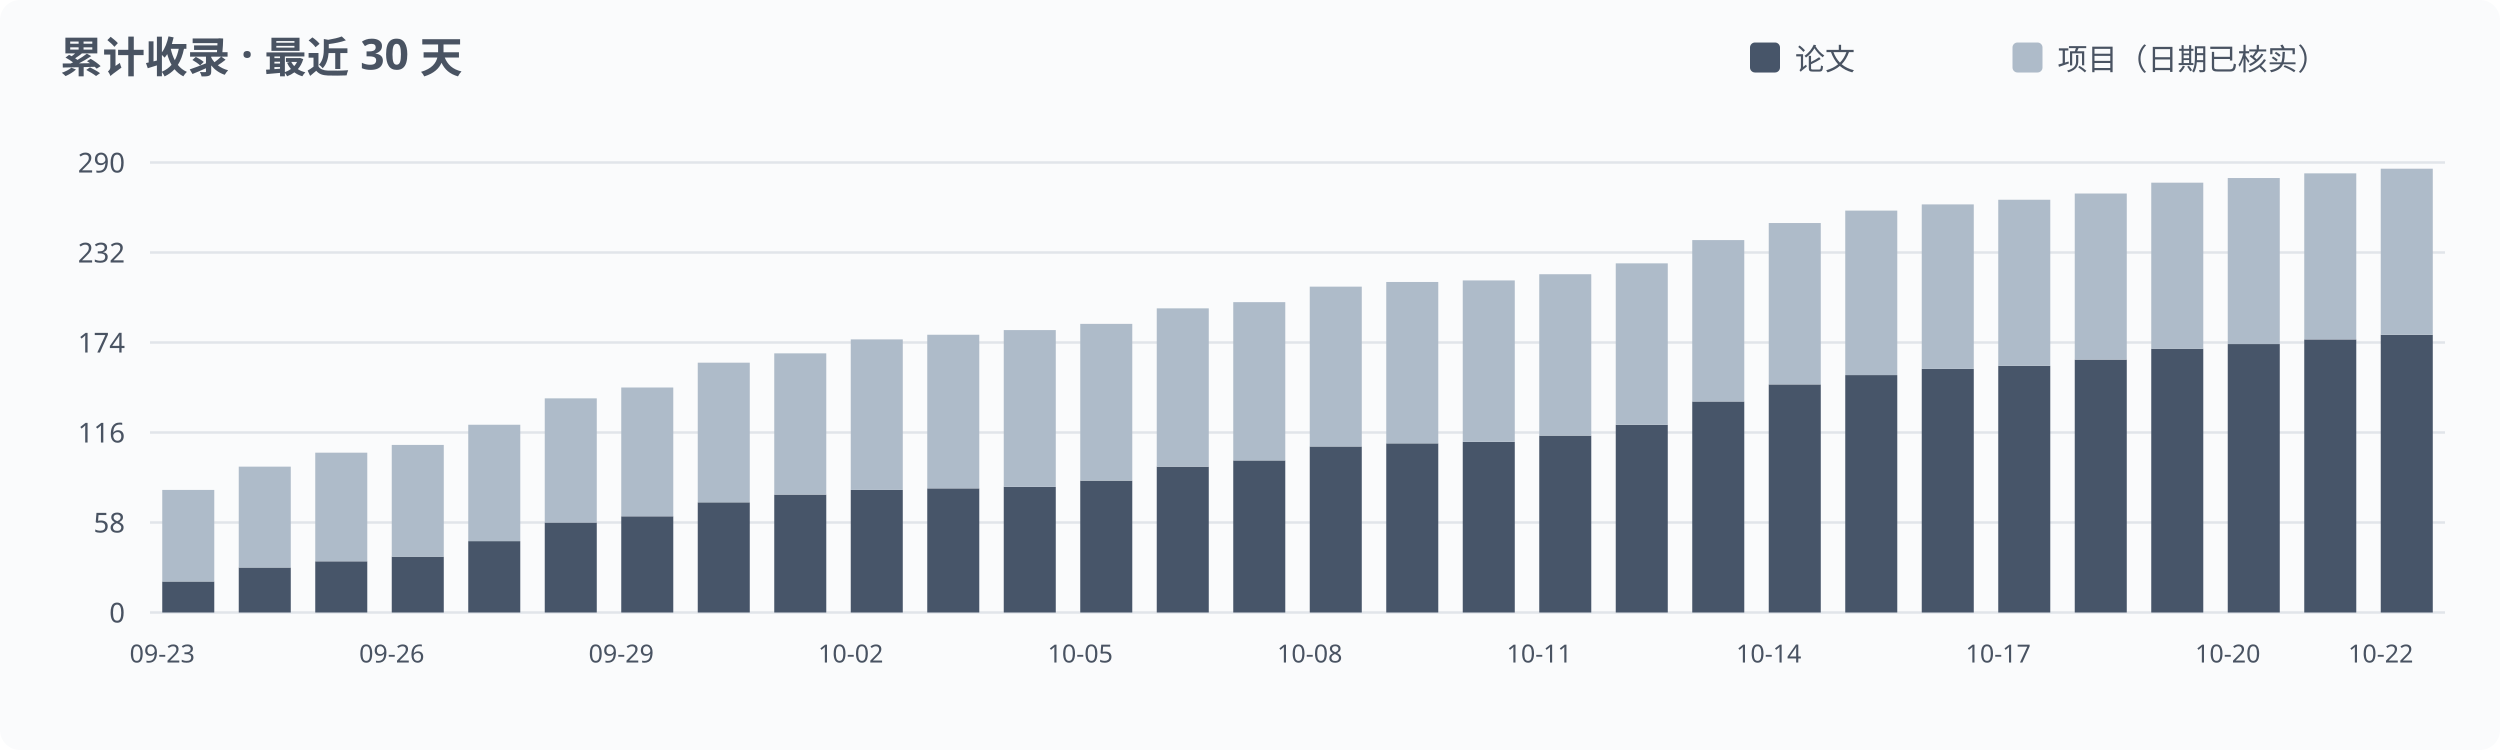
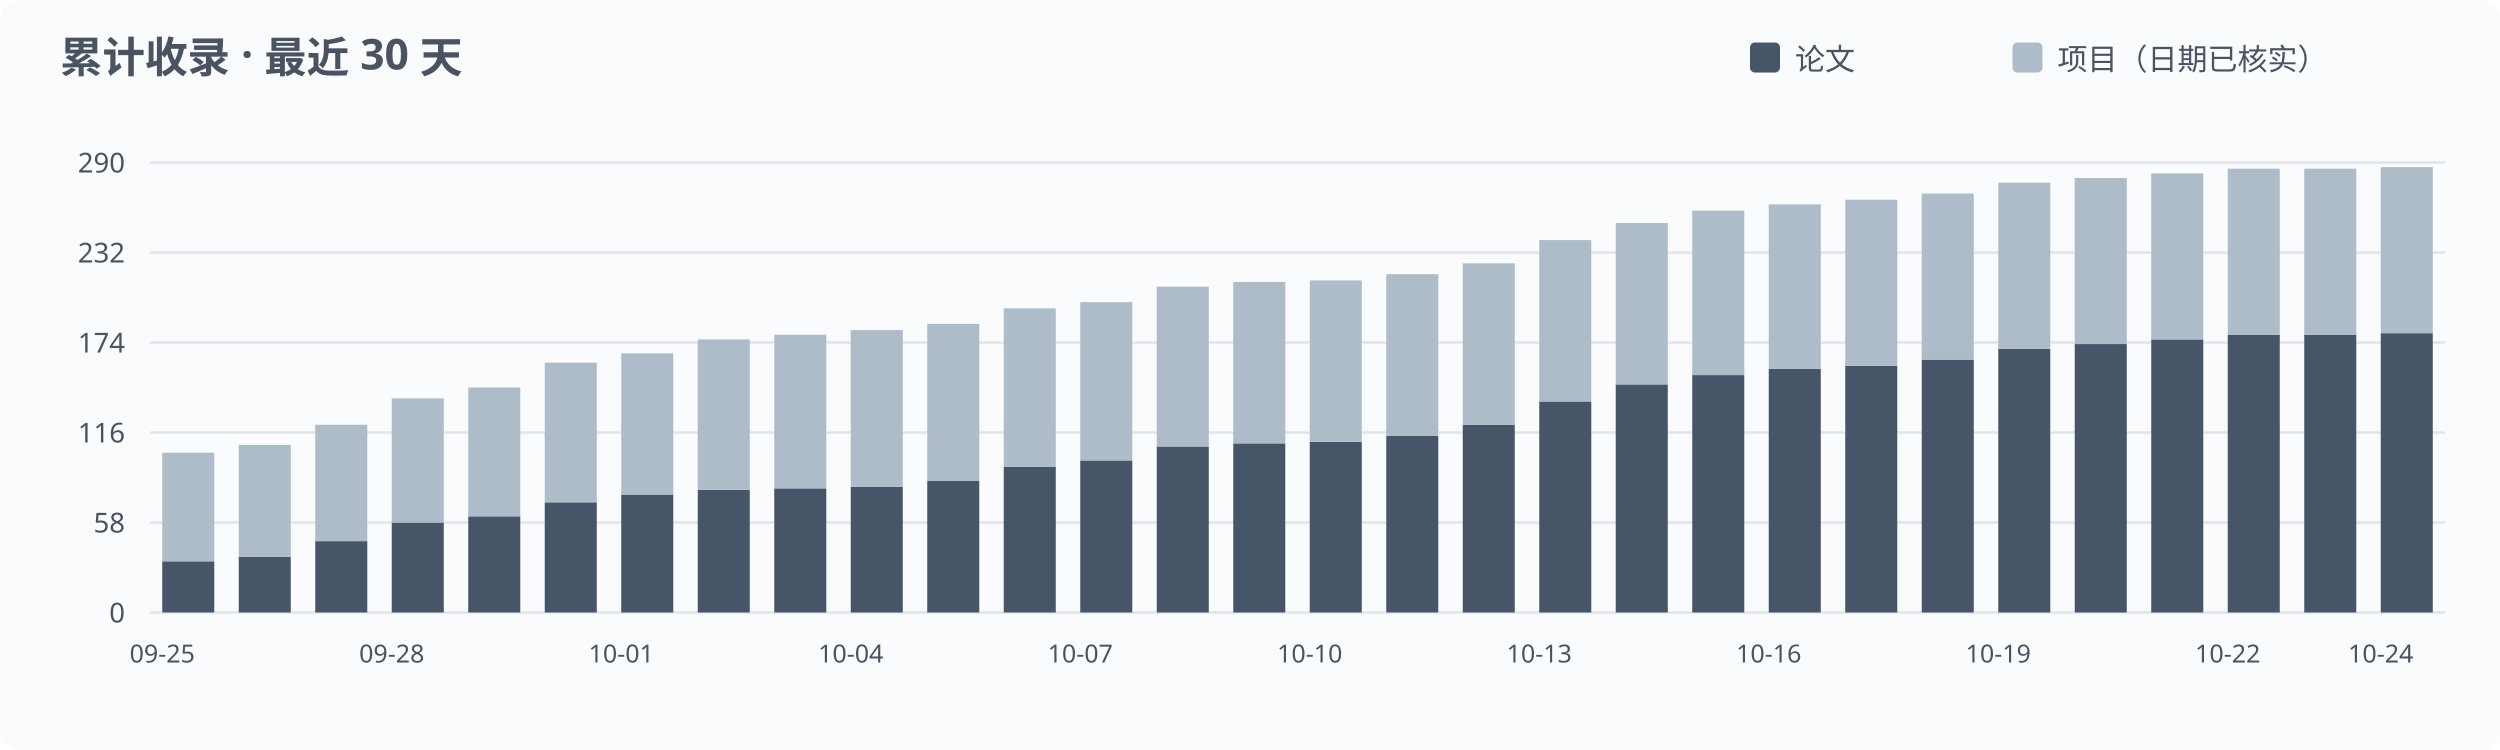
<svg xmlns="http://www.w3.org/2000/svg" width="1000" height="300" viewBox="0 0 1000 300" role="img" aria-labelledby="title desc">
  <rect width="100%" height="100%" rx="8" fill="#fafbfc" />
  <g font-family="system-ui,sans-serif" fill="#495362">
    <text x="24" y="29" font-size="17" font-weight="600">累计收录 · 最近 30 天</text>
    <rect x="700" y="17" width="12" height="12" rx="2" fill="#475569" />
    <text x="718" y="28" font-size="12">论文</text>
    <rect x="805" y="17" width="12" height="12" rx="2" fill="#aebbc9" />
    <text x="823" y="28" font-size="12">项目（日期已核实）</text>
    <path d="M60 245.0H978" stroke="#e1e5ea" />
    <text x="50" y="249.0" text-anchor="end" font-size="11">0</text>
    <path d="M60 209.0H978" stroke="#e1e5ea" />
    <text x="50" y="213.0" text-anchor="end" font-size="11">58</text>
    <path d="M60 173.0H978" stroke="#e1e5ea" />
    <text x="50" y="177.0" text-anchor="end" font-size="11">116</text>
    <path d="M60 137.0H978" stroke="#e1e5ea" />
    <text x="50" y="141.0" text-anchor="end" font-size="11">174</text>
    <path d="M60 101.0H978" stroke="#e1e5ea" />
    <text x="50" y="105.0" text-anchor="end" font-size="11">232</text>
    <path d="M60 65.0H978" stroke="#e1e5ea" />
    <text x="50" y="69.0" text-anchor="end" font-size="11">290</text>
-     <rect x="64.90" y="232.59" width="20.81" height="12.41" fill="#475569" />
-     <rect x="64.90" y="195.97" width="20.81" height="36.62" fill="#aebbc9" />
-     <text x="64.90" y="265" text-anchor="middle" font-size="10">09-23</text>
-     <rect x="95.50" y="227.00" width="20.81" height="18.00" fill="#475569" />
-     <rect x="95.50" y="186.66" width="20.81" height="40.34" fill="#aebbc9" />
-     <rect x="126.10" y="224.52" width="20.81" height="20.48" fill="#475569" />
-     <rect x="126.10" y="181.07" width="20.81" height="43.45" fill="#aebbc9" />
-     <rect x="156.70" y="222.66" width="20.81" height="22.34" fill="#475569" />
-     <rect x="156.70" y="177.97" width="20.81" height="44.69" fill="#aebbc9" />
-     <text x="156.70" y="265" text-anchor="middle" font-size="10">09-26</text>
-     <rect x="187.30" y="216.45" width="20.81" height="28.55" fill="#475569" />
-     <rect x="187.30" y="169.90" width="20.81" height="46.55" fill="#aebbc9" />
-     <rect x="217.90" y="209.00" width="20.81" height="36.00" fill="#475569" />
-     <rect x="217.90" y="159.34" width="20.81" height="49.66" fill="#aebbc9" />
-     <rect x="248.50" y="206.52" width="20.81" height="38.48" fill="#475569" />
-     <rect x="248.50" y="155.00" width="20.81" height="51.52" fill="#aebbc9" />
-     <text x="248.50" y="265" text-anchor="middle" font-size="10">09-29</text>
-     <rect x="279.10" y="200.93" width="20.81" height="44.07" fill="#475569" />
-     <rect x="279.10" y="145.07" width="20.81" height="55.86" fill="#aebbc9" />
-     <rect x="309.70" y="197.83" width="20.81" height="47.17" fill="#475569" />
-     <rect x="309.70" y="141.34" width="20.81" height="56.48" fill="#aebbc9" />
-     <rect x="340.30" y="195.97" width="20.81" height="49.03" fill="#475569" />
-     <rect x="340.30" y="135.76" width="20.81" height="60.21" fill="#aebbc9" />
-     <text x="340.30" y="265" text-anchor="middle" font-size="10">10-02</text>
-     <rect x="370.90" y="195.34" width="20.81" height="49.66" fill="#475569" />
-     <rect x="370.90" y="133.90" width="20.81" height="61.45" fill="#aebbc9" />
-     <rect x="401.50" y="194.72" width="20.81" height="50.28" fill="#475569" />
-     <rect x="401.50" y="132.03" width="20.81" height="62.69" fill="#aebbc9" />
-     <rect x="432.10" y="192.24" width="20.81" height="52.76" fill="#475569" />
-     <rect x="432.10" y="129.55" width="20.81" height="62.69" fill="#aebbc9" />
-     <text x="432.10" y="265" text-anchor="middle" font-size="10">10-05</text>
-     <rect x="462.70" y="186.66" width="20.81" height="58.34" fill="#475569" />
-     <rect x="462.70" y="123.34" width="20.81" height="63.31" fill="#aebbc9" />
-     <rect x="493.30" y="184.17" width="20.81" height="60.83" fill="#475569" />
-     <rect x="493.30" y="120.86" width="20.81" height="63.31" fill="#aebbc9" />
-     <rect x="523.90" y="178.59" width="20.81" height="66.41" fill="#475569" />
-     <rect x="523.90" y="114.66" width="20.81" height="63.93" fill="#aebbc9" />
-     <text x="523.90" y="265" text-anchor="middle" font-size="10">10-08</text>
-     <rect x="554.50" y="177.34" width="20.81" height="67.66" fill="#475569" />
-     <rect x="554.50" y="112.79" width="20.81" height="64.55" fill="#aebbc9" />
-     <rect x="585.10" y="176.72" width="20.81" height="68.28" fill="#475569" />
-     <rect x="585.10" y="112.17" width="20.81" height="64.55" fill="#aebbc9" />
-     <rect x="615.70" y="174.24" width="20.81" height="70.76" fill="#475569" />
-     <rect x="615.70" y="109.69" width="20.81" height="64.55" fill="#aebbc9" />
-     <text x="615.70" y="265" text-anchor="middle" font-size="10">10-11</text>
-     <rect x="646.30" y="169.90" width="20.81" height="75.10" fill="#475569" />
-     <rect x="646.30" y="105.34" width="20.81" height="64.55" fill="#aebbc9" />
-     <rect x="676.90" y="160.59" width="20.81" height="84.41" fill="#475569" />
-     <rect x="676.90" y="96.03" width="20.81" height="64.55" fill="#aebbc9" />
-     <rect x="707.50" y="153.76" width="20.81" height="91.24" fill="#475569" />
-     <rect x="707.50" y="89.21" width="20.81" height="64.55" fill="#aebbc9" />
-     <text x="707.50" y="265" text-anchor="middle" font-size="10">10-14</text>
-     <rect x="738.10" y="150.03" width="20.81" height="94.97" fill="#475569" />
-     <rect x="738.10" y="84.24" width="20.81" height="65.79" fill="#aebbc9" />
-     <rect x="768.70" y="147.55" width="20.81" height="97.45" fill="#475569" />
-     <rect x="768.70" y="81.76" width="20.81" height="65.79" fill="#aebbc9" />
-     <rect x="799.30" y="146.31" width="20.81" height="98.69" fill="#475569" />
-     <rect x="799.30" y="79.90" width="20.81" height="66.41" fill="#aebbc9" />
-     <text x="799.30" y="265" text-anchor="middle" font-size="10">10-17</text>
-     <rect x="829.90" y="143.83" width="20.81" height="101.17" fill="#475569" />
-     <rect x="829.90" y="77.41" width="20.81" height="66.41" fill="#aebbc9" />
-     <rect x="860.50" y="139.48" width="20.81" height="105.52" fill="#475569" />
-     <rect x="860.50" y="73.07" width="20.81" height="66.41" fill="#aebbc9" />
-     <rect x="891.10" y="137.62" width="20.81" height="107.38" fill="#475569" />
-     <rect x="891.10" y="71.21" width="20.81" height="66.41" fill="#aebbc9" />
-     <text x="891.10" y="265" text-anchor="middle" font-size="10">10-20</text>
-     <rect x="921.70" y="135.76" width="20.81" height="109.24" fill="#475569" />
-     <rect x="921.70" y="69.34" width="20.81" height="66.41" fill="#aebbc9" />
-     <rect x="952.30" y="133.90" width="20.81" height="111.10" fill="#475569" />
-     <rect x="952.30" y="67.48" width="20.81" height="66.41" fill="#aebbc9" />
-     <text x="952.30" y="265" text-anchor="middle" font-size="10">10-22</text>
+     <rect x="64.90" y="224.52" width="20.81" height="20.48" fill="#475569" />
+     <rect x="64.90" y="181.07" width="20.81" height="43.45" fill="#aebbc9" />
+     <text x="64.90" y="265" text-anchor="middle" font-size="10">09-25</text>
+     <rect x="95.50" y="222.66" width="20.81" height="22.34" fill="#475569" />
+     <rect x="95.50" y="177.97" width="20.81" height="44.69" fill="#aebbc9" />
+     <rect x="126.10" y="216.45" width="20.81" height="28.55" fill="#475569" />
+     <rect x="126.10" y="169.90" width="20.81" height="46.55" fill="#aebbc9" />
+     <rect x="156.70" y="209.00" width="20.81" height="36.00" fill="#475569" />
+     <rect x="156.70" y="159.34" width="20.81" height="49.66" fill="#aebbc9" />
+     <text x="156.70" y="265" text-anchor="middle" font-size="10">09-28</text>
+     <rect x="187.30" y="206.52" width="20.81" height="38.48" fill="#475569" />
+     <rect x="187.30" y="155.00" width="20.81" height="51.52" fill="#aebbc9" />
+     <rect x="217.90" y="200.93" width="20.81" height="44.07" fill="#475569" />
+     <rect x="217.90" y="145.07" width="20.81" height="55.86" fill="#aebbc9" />
+     <rect x="248.50" y="197.83" width="20.81" height="47.17" fill="#475569" />
+     <rect x="248.50" y="141.34" width="20.81" height="56.48" fill="#aebbc9" />
+     <text x="248.50" y="265" text-anchor="middle" font-size="10">10-01</text>
+     <rect x="279.10" y="195.97" width="20.81" height="49.03" fill="#475569" />
+     <rect x="279.10" y="135.76" width="20.81" height="60.21" fill="#aebbc9" />
+     <rect x="309.70" y="195.34" width="20.81" height="49.66" fill="#475569" />
+     <rect x="309.70" y="133.90" width="20.81" height="61.45" fill="#aebbc9" />
+     <rect x="340.30" y="194.72" width="20.81" height="50.28" fill="#475569" />
+     <rect x="340.30" y="132.03" width="20.81" height="62.69" fill="#aebbc9" />
+     <text x="340.30" y="265" text-anchor="middle" font-size="10">10-04</text>
+     <rect x="370.90" y="192.24" width="20.81" height="52.76" fill="#475569" />
+     <rect x="370.90" y="129.55" width="20.81" height="62.69" fill="#aebbc9" />
+     <rect x="401.50" y="186.66" width="20.81" height="58.34" fill="#475569" />
+     <rect x="401.50" y="123.34" width="20.81" height="63.31" fill="#aebbc9" />
+     <rect x="432.10" y="184.17" width="20.81" height="60.83" fill="#475569" />
+     <rect x="432.10" y="120.86" width="20.81" height="63.31" fill="#aebbc9" />
+     <text x="432.10" y="265" text-anchor="middle" font-size="10">10-07</text>
+     <rect x="462.70" y="178.59" width="20.81" height="66.41" fill="#475569" />
+     <rect x="462.70" y="114.66" width="20.81" height="63.93" fill="#aebbc9" />
+     <rect x="493.30" y="177.34" width="20.81" height="67.66" fill="#475569" />
+     <rect x="493.30" y="112.79" width="20.81" height="64.55" fill="#aebbc9" />
+     <rect x="523.90" y="176.72" width="20.81" height="68.28" fill="#475569" />
+     <rect x="523.90" y="112.17" width="20.81" height="64.55" fill="#aebbc9" />
+     <text x="523.90" y="265" text-anchor="middle" font-size="10">10-10</text>
+     <rect x="554.50" y="174.24" width="20.81" height="70.76" fill="#475569" />
+     <rect x="554.50" y="109.69" width="20.81" height="64.55" fill="#aebbc9" />
+     <rect x="585.10" y="169.90" width="20.81" height="75.10" fill="#475569" />
+     <rect x="585.10" y="105.34" width="20.81" height="64.55" fill="#aebbc9" />
+     <rect x="615.70" y="160.59" width="20.81" height="84.41" fill="#475569" />
+     <rect x="615.70" y="96.03" width="20.81" height="64.55" fill="#aebbc9" />
+     <text x="615.70" y="265" text-anchor="middle" font-size="10">10-13</text>
+     <rect x="646.30" y="153.76" width="20.81" height="91.24" fill="#475569" />
+     <rect x="646.30" y="89.21" width="20.81" height="64.55" fill="#aebbc9" />
+     <rect x="676.90" y="150.03" width="20.81" height="94.97" fill="#475569" />
+     <rect x="676.90" y="84.24" width="20.81" height="65.79" fill="#aebbc9" />
+     <rect x="707.50" y="147.55" width="20.81" height="97.45" fill="#475569" />
+     <rect x="707.50" y="81.76" width="20.81" height="65.79" fill="#aebbc9" />
+     <text x="707.50" y="265" text-anchor="middle" font-size="10">10-16</text>
+     <rect x="738.10" y="146.31" width="20.81" height="98.69" fill="#475569" />
+     <rect x="738.10" y="79.90" width="20.81" height="66.41" fill="#aebbc9" />
+     <rect x="768.70" y="143.83" width="20.81" height="101.17" fill="#475569" />
+     <rect x="768.70" y="77.41" width="20.81" height="66.41" fill="#aebbc9" />
+     <rect x="799.30" y="139.48" width="20.81" height="105.52" fill="#475569" />
+     <rect x="799.30" y="73.07" width="20.81" height="66.41" fill="#aebbc9" />
+     <text x="799.30" y="265" text-anchor="middle" font-size="10">10-19</text>
+     <rect x="829.90" y="137.62" width="20.81" height="107.38" fill="#475569" />
+     <rect x="829.90" y="71.21" width="20.81" height="66.41" fill="#aebbc9" />
+     <rect x="860.50" y="135.76" width="20.81" height="109.24" fill="#475569" />
+     <rect x="860.50" y="69.34" width="20.81" height="66.41" fill="#aebbc9" />
+     <rect x="891.10" y="133.90" width="20.81" height="111.10" fill="#475569" />
+     <rect x="891.10" y="67.48" width="20.81" height="66.41" fill="#aebbc9" />
+     <text x="891.10" y="265" text-anchor="middle" font-size="10">10-22</text>
+     <rect x="921.70" y="133.90" width="20.81" height="111.10" fill="#475569" />
+     <rect x="921.70" y="67.48" width="20.81" height="66.41" fill="#aebbc9" />
+     <rect x="952.30" y="133.28" width="20.81" height="111.72" fill="#475569" />
+     <rect x="952.30" y="66.86" width="20.81" height="66.41" fill="#aebbc9" />
+     <text x="952.30" y="265" text-anchor="middle" font-size="10">10-24</text>
  </g>
</svg>
